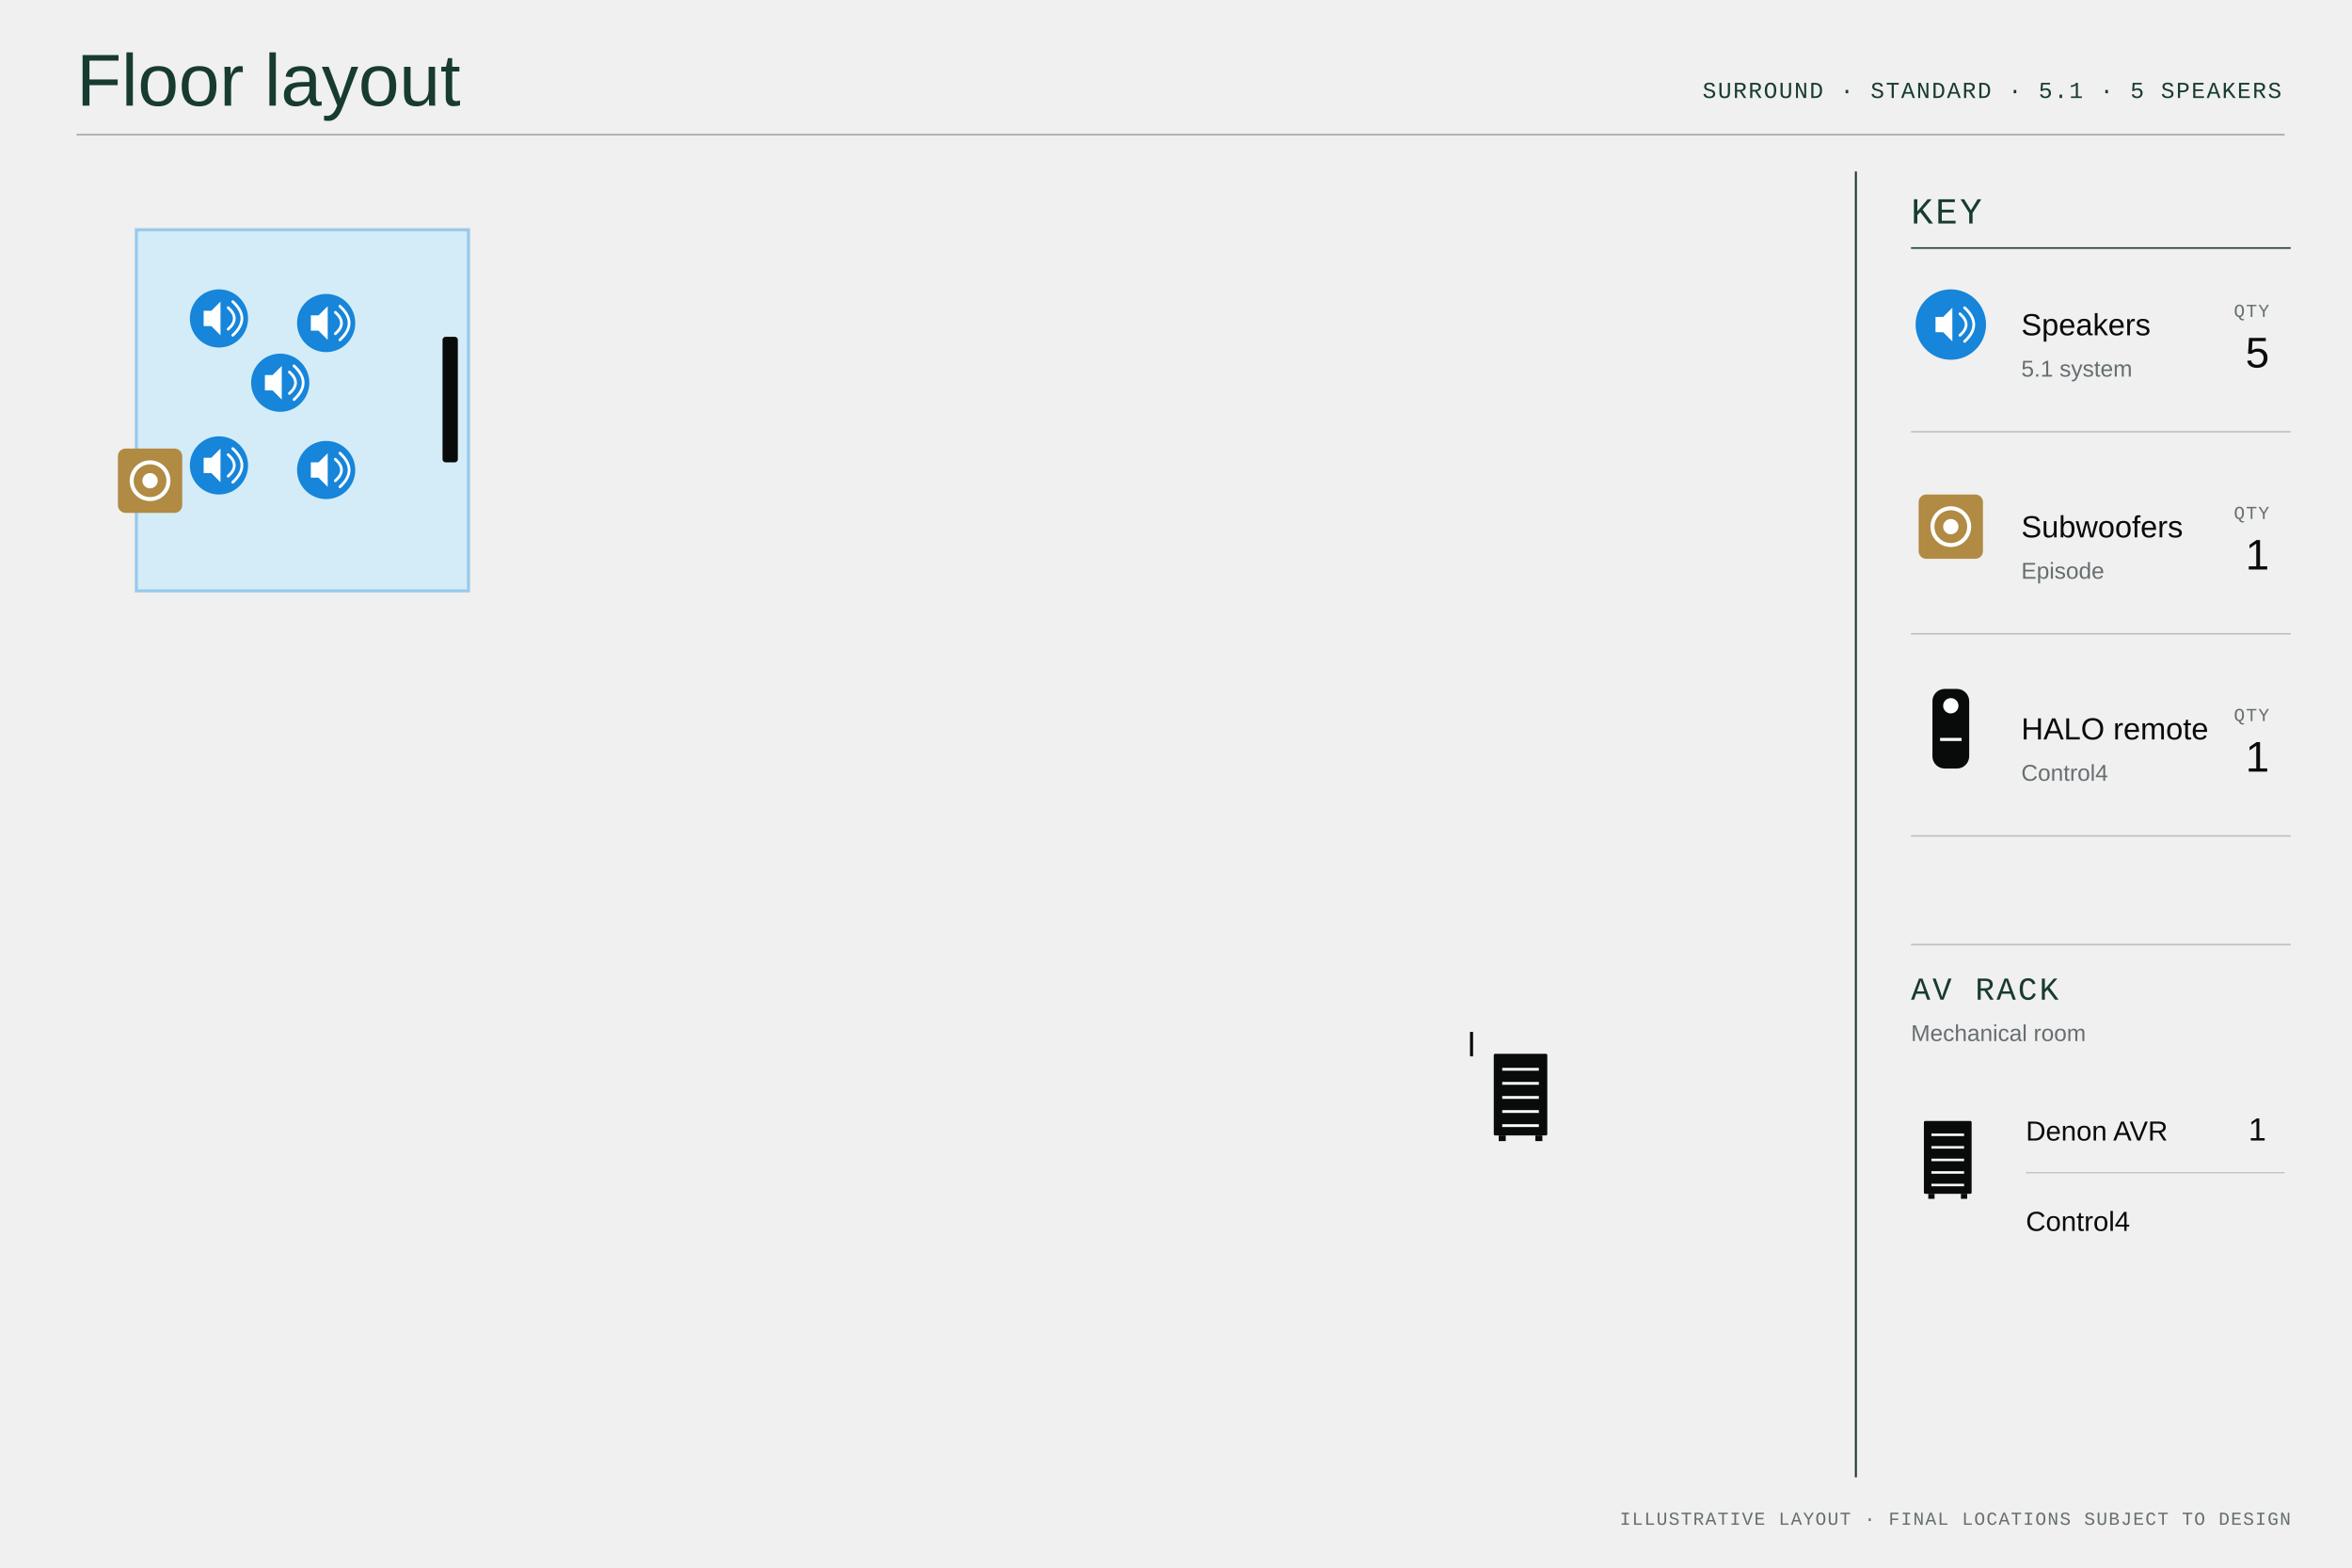
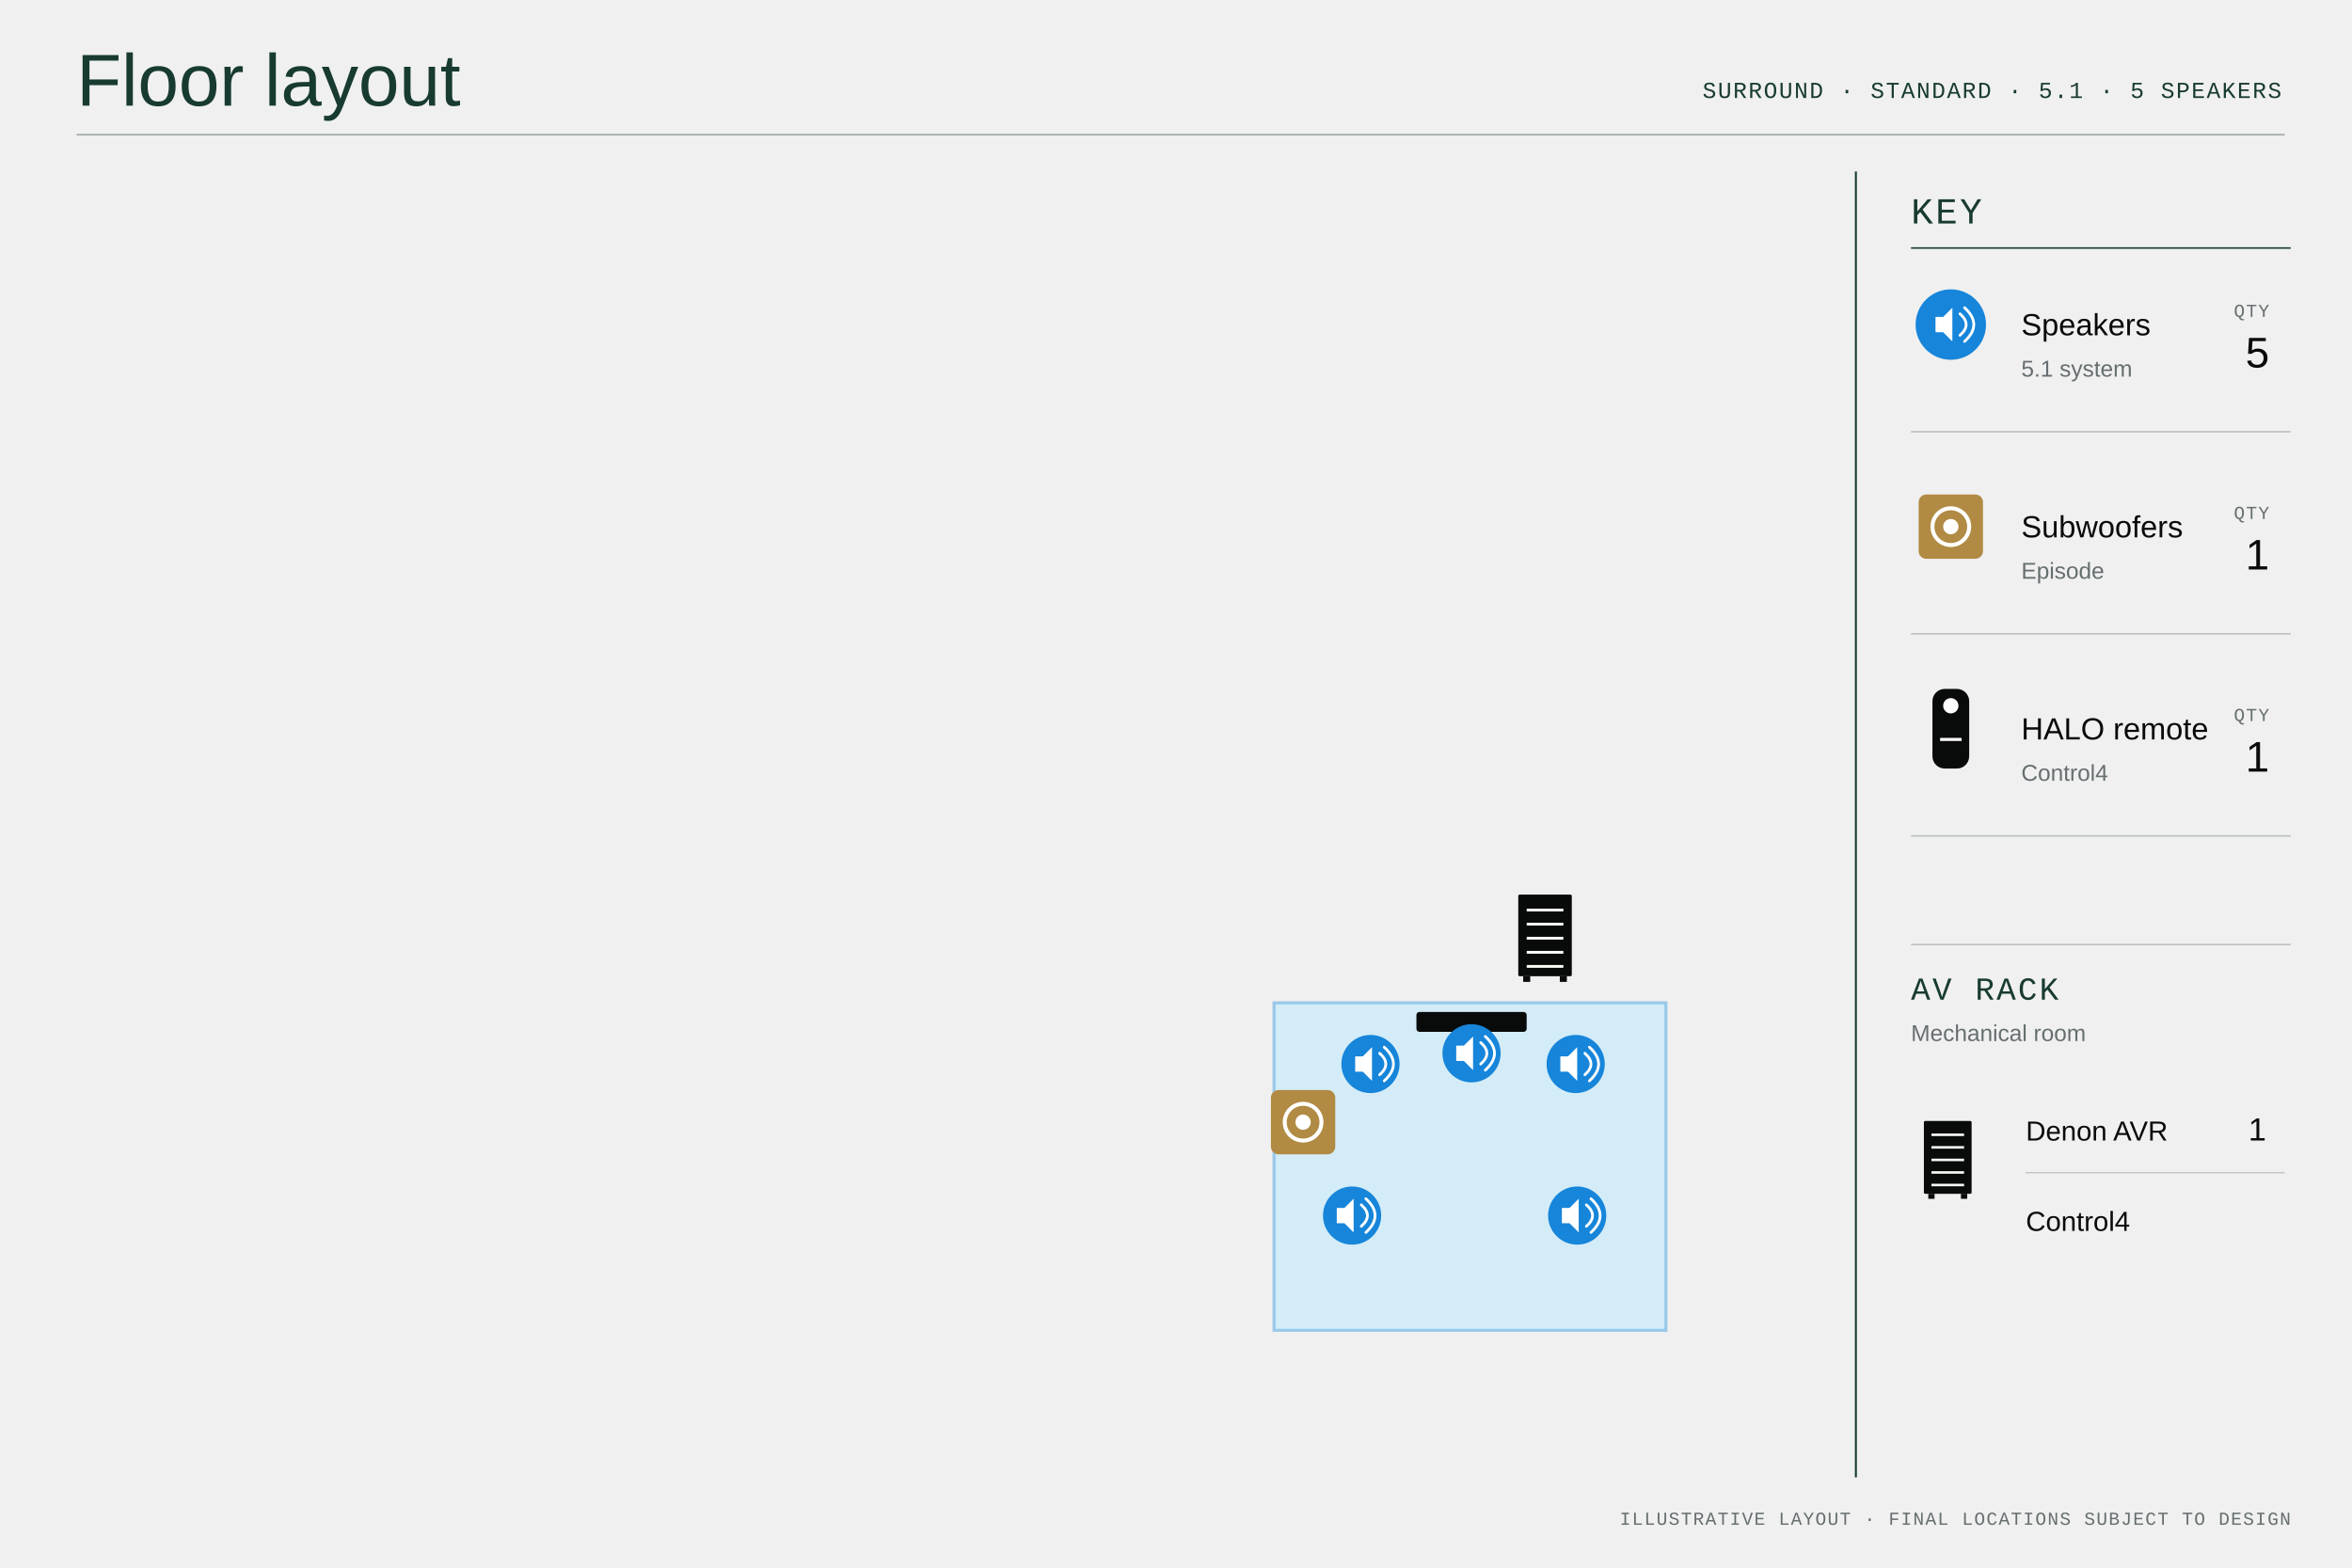
<svg xmlns="http://www.w3.org/2000/svg" viewBox="0 0 1536 1024" width="1536" height="1024" role="img" aria-label="Surround Standard floor layout and equipment key">
  <text x="50" y="69" fill="#183B31" font-family="Arial,Helvetica,sans-serif" font-size="48">Floor layout</text>
  <text x="1490" y="64" fill="#183B31" font-family="IBM Plex Mono,Courier New,monospace" font-size="15" letter-spacing=".065em" text-anchor="end">SURROUND · STANDARD · 5.1 · 5 SPEAKERS</text>
  <line x1="50" y1="88" x2="1492" y2="88" stroke="#9DA7A3" stroke-width="1" />
-   <rect x="89" y="150" width="217" height="236" fill="#BFE9FC" fill-opacity=".60" stroke="#1685DA" stroke-opacity=".35" stroke-width="2" />
-   <rect x="289" y="220" width="10" height="82" rx="2" fill="#090B0A" />
+   <rect x="832" y="655" width="256" height="214" fill="#BFE9FC" fill-opacity=".60" stroke="#1685DA" stroke-opacity=".35" stroke-width="2" />
+   <rect x="925" y="661" width="72" height="13" rx="2" fill="#090B0A" />
  <line x1="961" y1="674" x2="961" y2="690" stroke="#090B0A" stroke-width="2" />
-   <g transform="translate(143,208)">
+   <g transform="translate(895,695)">
    <circle r="19" fill="#1685DA" />
    <path d="M-10 -5h5l6 -6v22l-6 -6h-5z" fill="white" />
    <path d="M6 -7q8 7 0 14M9 -11q12 11 0 22" fill="none" stroke="white" stroke-width="1.8" stroke-linecap="round" />
  </g>
-   <g transform="translate(213,211)">
+   <g transform="translate(961,688)">
    <circle r="19" fill="#1685DA" />
    <path d="M-10 -5h5l6 -6v22l-6 -6h-5z" fill="white" />
    <path d="M6 -7q8 7 0 14M9 -11q12 11 0 22" fill="none" stroke="white" stroke-width="1.8" stroke-linecap="round" />
  </g>
-   <g transform="translate(143,304)">
+   <g transform="translate(1029,695)">
    <circle r="19" fill="#1685DA" />
    <path d="M-10 -5h5l6 -6v22l-6 -6h-5z" fill="white" />
    <path d="M6 -7q8 7 0 14M9 -11q12 11 0 22" fill="none" stroke="white" stroke-width="1.8" stroke-linecap="round" />
  </g>
-   <g transform="translate(213,307)">
+   <g transform="translate(883,794)">
    <circle r="19" fill="#1685DA" />
    <path d="M-10 -5h5l6 -6v22l-6 -6h-5z" fill="white" />
    <path d="M6 -7q8 7 0 14M9 -11q12 11 0 22" fill="none" stroke="white" stroke-width="1.8" stroke-linecap="round" />
  </g>
-   <g transform="translate(183,250)">
+   <g transform="translate(1030,794)">
    <circle r="19" fill="#1685DA" />
    <path d="M-10 -5h5l6 -6v22l-6 -6h-5z" fill="white" />
    <path d="M6 -7q8 7 0 14M9 -11q12 11 0 22" fill="none" stroke="white" stroke-width="1.8" stroke-linecap="round" />
  </g>
-   <g transform="translate(98,314)">
+   <g transform="translate(851,733)">
    <rect x="-21" y="-21" width="42" height="42" rx="5" fill="#B18A43" />
    <circle r="12" fill="none" stroke="white" stroke-width="2.6" />
    <circle r="5" fill="white" />
  </g>
-   <g transform="translate(993,715) scale(0.92)">
+   <g transform="translate(1009,611) scale(0.92)">
    <rect x="-19" y="-29" width="38" height="58" rx="1" fill="#090B0A" />
    <path d="M-13 -18h26M-13 -8h26M-13 2h26M-13 12h26M-13 22h26" stroke="#FAFBF7" stroke-width="2" />
    <path d="M-13 29v4m26 -4v4" stroke="#090B0A" stroke-width="5" />
  </g>
  <line x1="1212" y1="112" x2="1212" y2="965" stroke="#183B31" stroke-width="1.3" />
  <text x="1248" y="146" fill="#183B31" font-family="IBM Plex Mono,Courier New,monospace" font-size="24" letter-spacing=".065em">KEY</text>
  <line x1="1248" y1="162" x2="1496" y2="162" stroke="#183B31" stroke-width="1" />
  <g>
    <g transform="translate(1274,212)">
      <circle r="23" fill="#1685DA" />
      <path d="M-10 -5h5l6 -6v22l-6 -6h-5z" fill="white" />
      <path d="M6 -7q8 7 0 14M9 -11q12 11 0 22" fill="none" stroke="white" stroke-width="1.8" stroke-linecap="round" />
    </g>
    <text x="1320" y="219" fill="#090B0A" font-family="Arial,Helvetica,sans-serif" font-size="20">Speakers</text>
    <text x="1320" y="246" fill="#666E70" font-family="Arial,Helvetica,sans-serif" font-size="15">5.1 system</text>
    <text x="1482" y="207" fill="#666E70" font-family="IBM Plex Mono,Courier New,monospace" font-size="12" letter-spacing=".065em" text-anchor="end">QTY</text>
    <text x="1482" y="240" fill="#090B0A" font-family="Arial,Helvetica,sans-serif" font-size="28" text-anchor="end">5</text>
    <line x1="1248" y1="282" x2="1496" y2="282" stroke="#BBC2BE" stroke-width="1" />
  </g>
  <g>
    <g transform="translate(1274,344)">
      <rect x="-21" y="-21" width="42" height="42" rx="5" fill="#B18A43" />
      <circle r="12" fill="none" stroke="white" stroke-width="2.6" />
      <circle r="5" fill="white" />
    </g>
    <text x="1320" y="351" fill="#090B0A" font-family="Arial,Helvetica,sans-serif" font-size="20">Subwoofers</text>
    <text x="1320" y="378" fill="#666E70" font-family="Arial,Helvetica,sans-serif" font-size="15">Episode</text>
    <text x="1482" y="339" fill="#666E70" font-family="IBM Plex Mono,Courier New,monospace" font-size="12" letter-spacing=".065em" text-anchor="end">QTY</text>
    <text x="1482" y="372" fill="#090B0A" font-family="Arial,Helvetica,sans-serif" font-size="28" text-anchor="end">1</text>
    <line x1="1248" y1="414" x2="1496" y2="414" stroke="#BBC2BE" stroke-width="1" />
  </g>
  <g>
    <g transform="translate(1274,476)">
      <rect x="-12" y="-26" width="24" height="52" rx="8" fill="#090B0A" />
      <circle cy="-15" r="5" fill="white" />
      <path d="M-7 7h14" stroke="white" stroke-width="2" />
    </g>
    <text x="1320" y="483" fill="#090B0A" font-family="Arial,Helvetica,sans-serif" font-size="20">HALO remote</text>
    <text x="1320" y="510" fill="#666E70" font-family="Arial,Helvetica,sans-serif" font-size="15">Control4</text>
    <text x="1482" y="471" fill="#666E70" font-family="IBM Plex Mono,Courier New,monospace" font-size="12" letter-spacing=".065em" text-anchor="end">QTY</text>
    <text x="1482" y="504" fill="#090B0A" font-family="Arial,Helvetica,sans-serif" font-size="28" text-anchor="end">1</text>
    <line x1="1248" y1="546" x2="1496" y2="546" stroke="#BBC2BE" stroke-width="1" />
  </g>
  <line x1="1248" y1="617" x2="1496" y2="617" stroke="#BBC2BE" stroke-width="1" />
  <text x="1248" y="653" fill="#183B31" font-family="IBM Plex Mono,Courier New,monospace" font-size="21" letter-spacing=".065em">AV RACK</text>
  <text x="1248" y="680" fill="#666E70" font-family="Arial,Helvetica,sans-serif" font-size="15">Mechanical room</text>
  <g transform="translate(1272,756) scale(0.82)">
    <rect x="-19" y="-29" width="38" height="58" rx="1" fill="#090B0A" />
    <path d="M-13 -18h26M-13 -8h26M-13 2h26M-13 12h26M-13 22h26" stroke="#FAFBF7" stroke-width="2" />
    <path d="M-13 29v4m26 -4v4" stroke="#090B0A" stroke-width="5" />
  </g>
  <text x="1323" y="745" fill="#090B0A" font-family="Arial,Helvetica,sans-serif" font-size="18">Denon AVR</text>
  <text x="1480" y="745" fill="#090B0A" font-family="Arial,Helvetica,sans-serif" font-size="21" text-anchor="end">1</text>
  <line x1="1323" y1="766" x2="1492" y2="766" stroke="#BCC2BE" stroke-width=".8" />
  <text x="1323" y="804" fill="#090B0A" font-family="Arial,Helvetica,sans-serif" font-size="18">Control4</text>
  <text x="1496" y="996" fill="#666E70" font-family="IBM Plex Mono,Courier New,monospace" font-size="12" letter-spacing=".065em" text-anchor="end">ILLUSTRATIVE LAYOUT · FINAL LOCATIONS SUBJECT TO DESIGN</text>
</svg>
